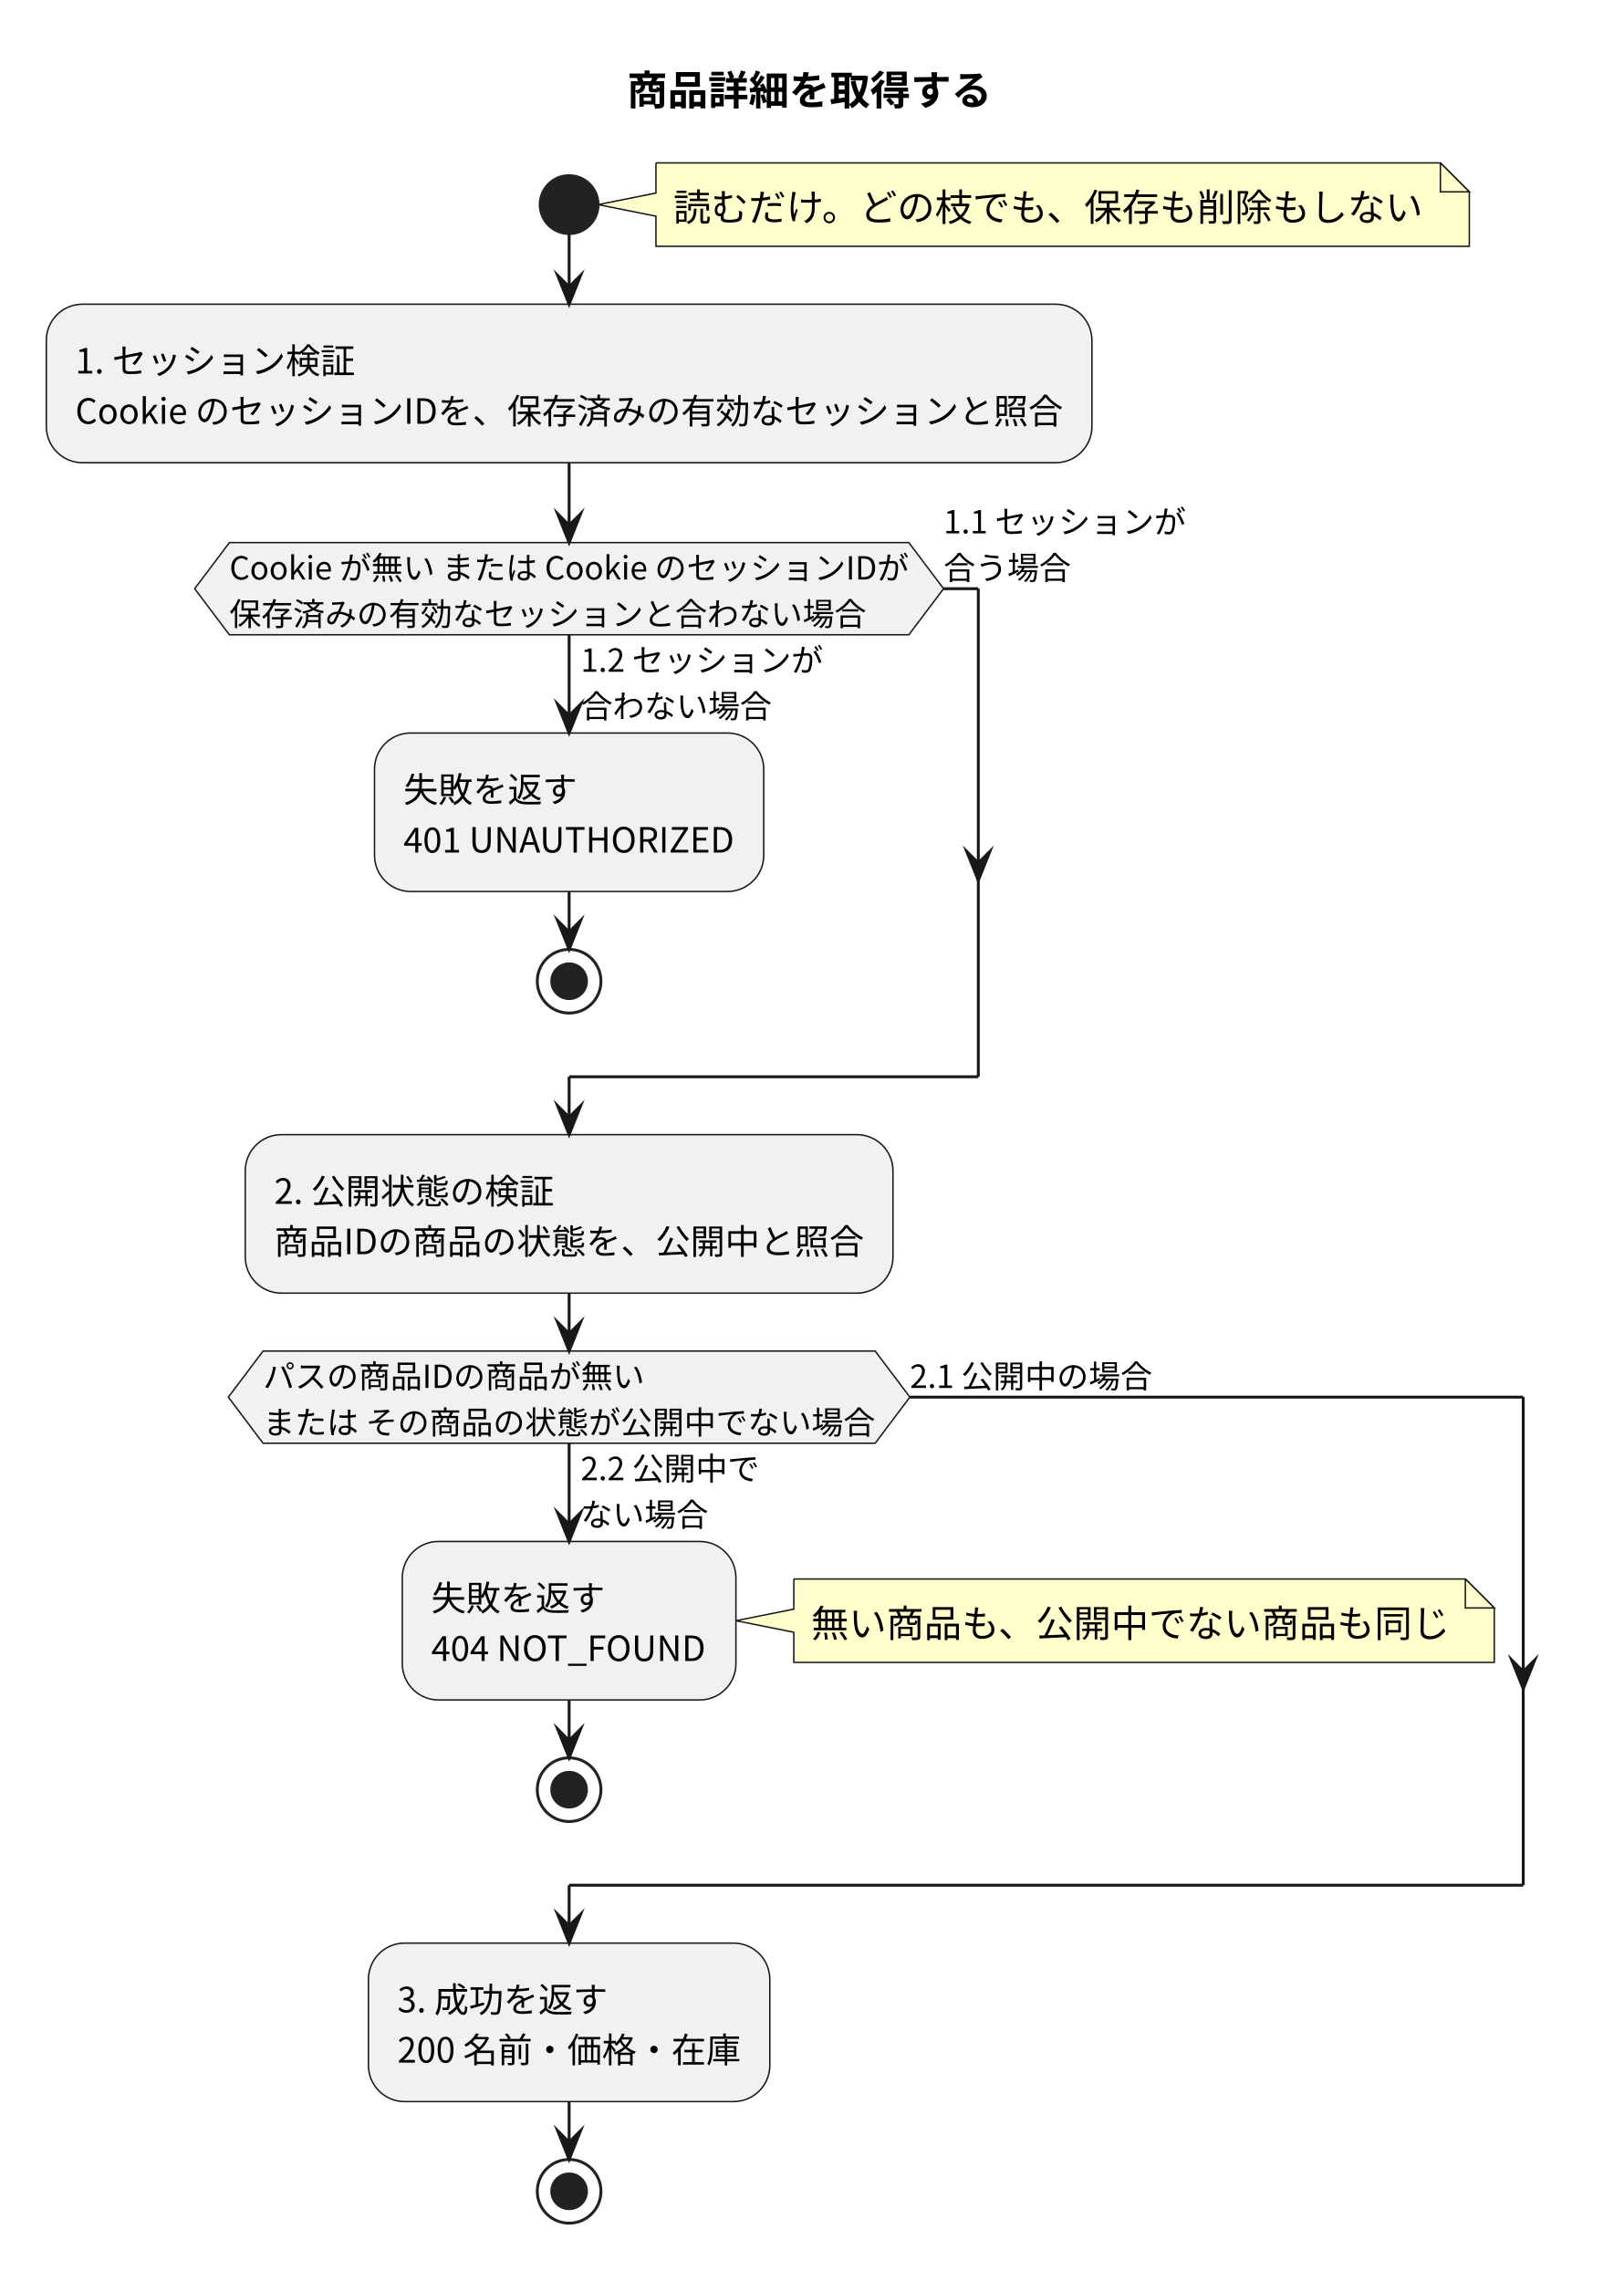
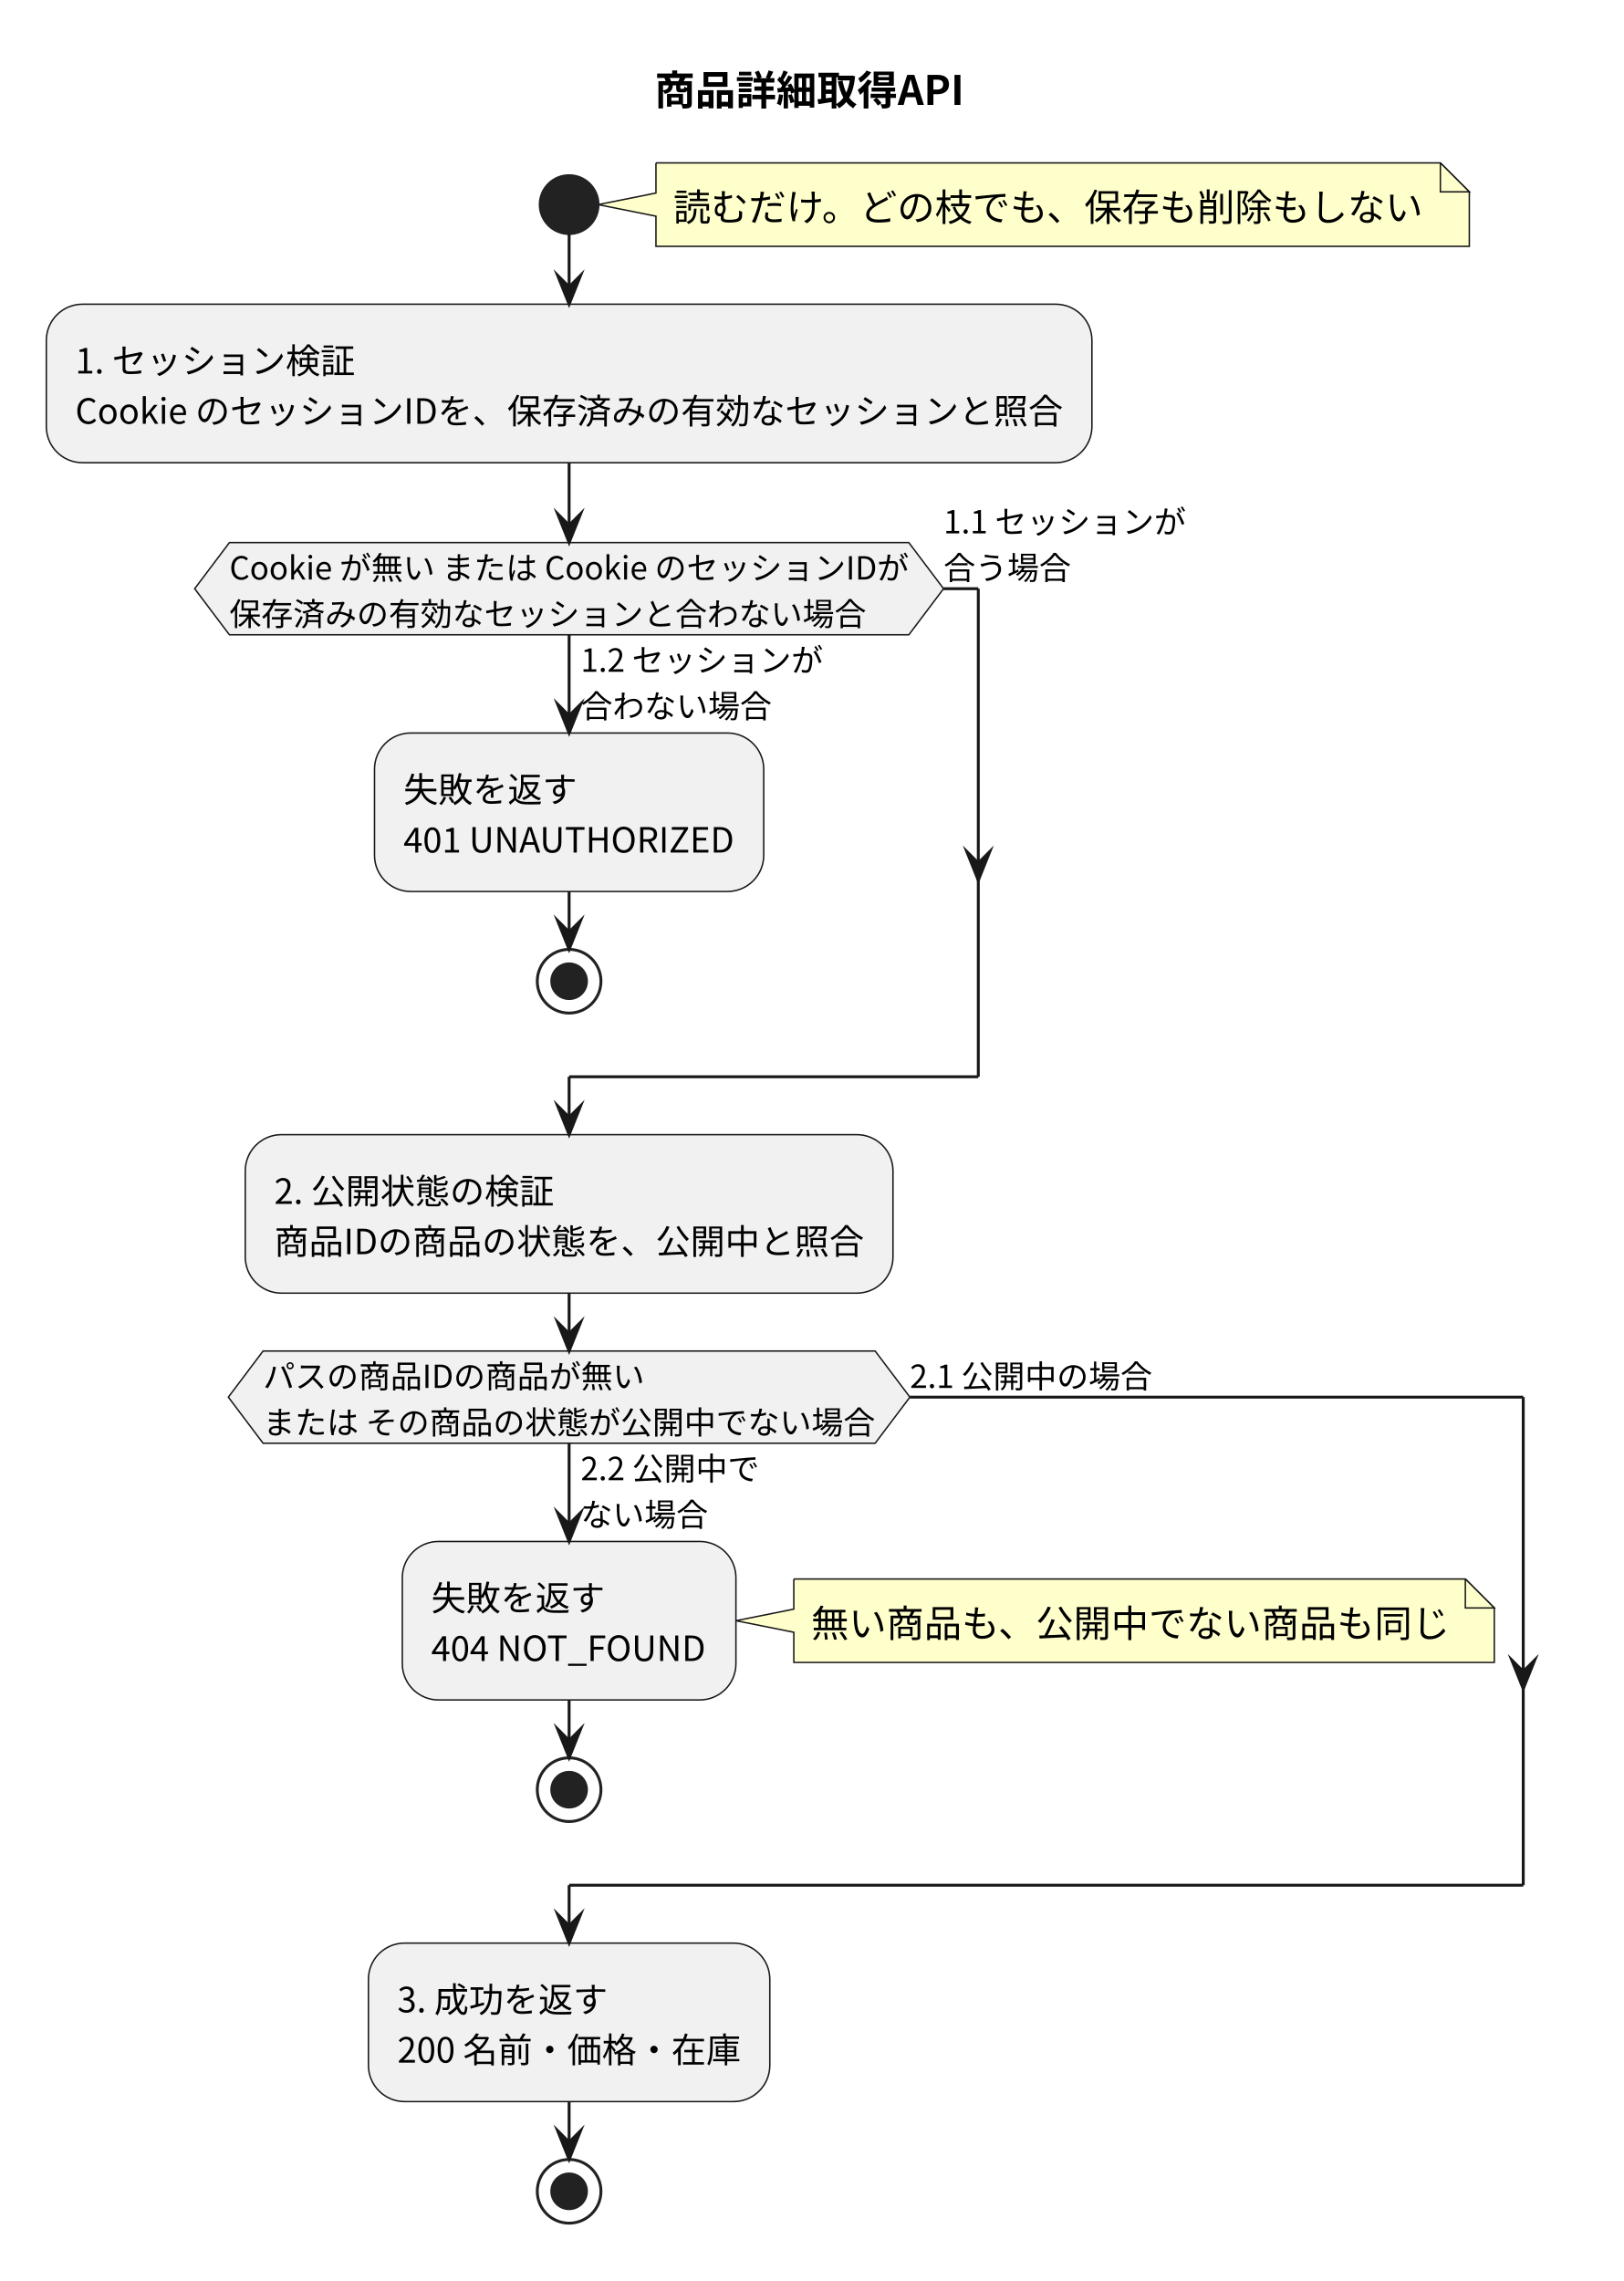
<svg xmlns="http://www.w3.org/2000/svg" version="1.1" data-diagram-type="ACTIVITY" style="width:561px;height:788px;background:#FFFFFF;" width="561px" height="788px" viewBox="0 0 561 788" zoomAndPan="magnify" preserveAspectRatio="none" contentStyleType="text/css">
  <defs />
  <g font-family="sans-serif" lengthAdjust="spacing">
    <g class="title" data-source-line="8">
-       <text x="216.623" y="36.24" fill="#000" font-size="14" textLength="125.999" font-weight="700" font-family="'Noto Sans CJK JP'">商品詳細を取得する</text>
+       <text x="226.157" y="36.24" fill="#000" font-size="14" textLength="106.932" font-weight="700" font-family="'Noto Sans CJK JP'">商品詳細取得API</text>
    </g>
    <path d="M226.617,56.272 L226.617,66.684 L206.617,70.684 L226.617,74.684 L226.617,85.096 A0,0 0 0 0 226.617,85.096 L507.618,85.096 A0,0 0 0 0 507.618,85.096 L507.618,66.272 L497.618,56.272 L226.617,56.272 A0,0 0 0 0 226.617,56.272" style="stroke:#181818;stroke-width:0.5;" fill="#FFC" />
    <path d="M497.618,56.272 L497.618,66.272 L507.618,66.272 L497.618,56.272" style="stroke:#181818;stroke-width:0.5;" fill="#FFC" />
    <text x="232.617" y="76.352" fill="#000" font-size="13" textLength="260" font-family="'Noto Sans CJK JP'">読むだけ。どの枝でも、保存も削除もしない</text>
    <ellipse cx="196.617" cy="70.684" rx="10" ry="10" fill="#222" style="stroke:#222;stroke-width:1;" />
    <rect x="16" y="105.096" width="361.235" height="54.752" fill="#F1F1F1" style="stroke:#181818;stroke-width:0.5;" rx="12.5" ry="12.5" />
    <text x="26" y="129.016" fill="#000" font-size="12" textLength="96.685" font-family="'Noto Sans CJK JP'">1. セッション検証</text>
    <text x="26" y="146.392" fill="#000" font-size="12" textLength="341.235" font-family="'Noto Sans CJK JP'">Cookie のセッションIDを、保存済みの有効なセッションと照合</text>
    <rect x="129.383" y="253.228" width="134.469" height="54.752" fill="#F1F1F1" style="stroke:#181818;stroke-width:0.5;" rx="12.5" ry="12.5" />
    <text x="139.383" y="277.148" fill="#000" font-size="12" textLength="60" font-family="'Noto Sans CJK JP'">失敗を返す</text>
    <text x="139.383" y="294.524" fill="#000" font-size="12" textLength="114.469" font-family="'Noto Sans CJK JP'">401 UNAUTHORIZED</text>
    <ellipse cx="196.617" cy="338.98" rx="11" ry="11" fill="none" style="stroke:#222;stroke-width:1;" />
    <ellipse cx="196.617" cy="338.98" rx="6" ry="6" fill="#222" style="stroke:#222;stroke-width:1;" />
    <polygon points="79.254,187.444,313.981,187.444,325.981,203.372,313.981,219.3,79.254,219.3,67.254,203.372,79.254,187.444" fill="#F1F1F1" style="stroke:#181818;stroke-width:0.5;stroke-linejoin:miter;stroke-miterlimit:10;" />
    <text x="200.617" y="232.06" fill="#000" font-size="11" textLength="83.731" font-family="'Noto Sans CJK JP'">1.2 セッションが</text>
    <text x="200.617" y="247.988" fill="#000" font-size="11" textLength="66" font-family="'Noto Sans CJK JP'">合わない場合</text>
    <text x="79.254" y="200.204" fill="#000" font-size="11" textLength="234.727" font-family="'Noto Sans CJK JP'">Cookie が無い または Cookie のセッションIDが</text>
    <text x="79.254" y="216.132" fill="#000" font-size="11" textLength="219.998" font-family="'Noto Sans CJK JP'">保存済みの有効なセッションと合わない場合</text>
    <text x="325.981" y="184.276" fill="#000" font-size="11" textLength="83.731" font-family="'Noto Sans CJK JP'">1.1 セッションが</text>
    <text x="325.981" y="200.204" fill="#000" font-size="11" textLength="44" font-family="'Noto Sans CJK JP'">合う場合</text>
    <rect x="84.731" y="391.98" width="223.774" height="54.752" fill="#F1F1F1" style="stroke:#181818;stroke-width:0.5;" rx="12.5" ry="12.5" />
    <text x="94.731" y="415.9" fill="#000" font-size="12" textLength="96.685" font-family="'Noto Sans CJK JP'">2. 公開状態の検証</text>
    <text x="94.731" y="433.276" fill="#000" font-size="12" textLength="203.774" font-family="'Noto Sans CJK JP'">商品IDの商品の状態を、公開中と照合</text>
    <path d="M274.246,545.48 L274.246,555.892 L254.246,559.892 L274.246,563.892 L274.246,574.304 A0,0 0 0 0 274.246,574.304 L516.246,574.304 A0,0 0 0 0 516.246,574.304 L516.246,555.48 L506.246,545.48 L274.246,545.48 A0,0 0 0 0 274.246,545.48" style="stroke:#181818;stroke-width:0.5;" fill="#FFC" />
    <path d="M506.246,545.48 L506.246,555.48 L516.246,555.48 L506.246,545.48" style="stroke:#181818;stroke-width:0.5;" fill="#FFC" />
    <text x="280.246" y="565.56" fill="#000" font-size="13" textLength="221" font-family="'Noto Sans CJK JP'">無い商品も、公開中でない商品も同じ</text>
    <rect x="138.989" y="532.516" width="115.257" height="54.752" fill="#F1F1F1" style="stroke:#181818;stroke-width:0.5;" rx="12.5" ry="12.5" />
    <text x="148.989" y="556.436" fill="#000" font-size="12" textLength="60" font-family="'Noto Sans CJK JP'">失敗を返す</text>
    <text x="148.989" y="573.812" fill="#000" font-size="12" textLength="95.257" font-family="'Noto Sans CJK JP'">404 NOT_FOUND</text>
    <ellipse cx="196.617" cy="618.268" rx="11" ry="11" fill="none" style="stroke:#222;stroke-width:1;" />
    <ellipse cx="196.617" cy="618.268" rx="6" ry="6" fill="#222" style="stroke:#222;stroke-width:1;" />
    <polygon points="90.886,466.732,302.349,466.732,314.349,482.66,302.349,498.588,90.886,498.588,78.886,482.66,90.886,466.732" fill="#F1F1F1" style="stroke:#181818;stroke-width:0.5;stroke-linejoin:miter;stroke-miterlimit:10;" />
    <text x="200.617" y="511.348" fill="#000" font-size="11" textLength="61.732" font-family="'Noto Sans CJK JP'">2.2 公開中で</text>
    <text x="200.617" y="527.276" fill="#000" font-size="11" textLength="44" font-family="'Noto Sans CJK JP'">ない場合</text>
    <text x="90.886" y="479.492" fill="#000" font-size="11" textLength="131.79" font-family="'Noto Sans CJK JP'">パスの商品IDの商品が無い</text>
    <text x="90.886" y="495.42" fill="#000" font-size="11" textLength="211.463" font-family="'Noto Sans CJK JP'">または その商品の状態が公開中でない場合</text>
    <text x="314.349" y="479.492" fill="#000" font-size="11" textLength="83.731" font-family="'Noto Sans CJK JP'">2.1 公開中の場合</text>
    <rect x="127.283" y="671.268" width="138.669" height="54.752" fill="#F1F1F1" style="stroke:#181818;stroke-width:0.5;" rx="12.5" ry="12.5" />
    <text x="137.283" y="695.188" fill="#000" font-size="12" textLength="72.685" font-family="'Noto Sans CJK JP'">3. 成功を返す</text>
    <text x="137.283" y="712.564" fill="#000" font-size="12" textLength="118.669" font-family="'Noto Sans CJK JP'">200 名前・価格・在庫</text>
    <ellipse cx="196.617" cy="757.02" rx="11" ry="11" fill="none" style="stroke:#222;stroke-width:1;" />
    <ellipse cx="196.617" cy="757.02" rx="6" ry="6" fill="#222" style="stroke:#222;stroke-width:1;" />
    <line x1="196.617" y1="80.684" x2="196.617" y2="105.096" style="stroke:#181818;stroke-width:1;" />
    <polygon points="192.617,95.096,196.617,105.096,200.617,95.096,196.617,99.096" fill="#181818" style="stroke:#181818;stroke-width:1;stroke-linejoin:miter;stroke-miterlimit:10;" />
    <line x1="196.617" y1="307.98" x2="196.617" y2="327.98" style="stroke:#181818;stroke-width:1;" />
    <polygon points="192.617,317.98,196.617,327.98,200.617,317.98,196.617,321.98" fill="#181818" style="stroke:#181818;stroke-width:1;stroke-linejoin:miter;stroke-miterlimit:10;" />
    <line x1="196.617" y1="219.3" x2="196.617" y2="253.228" style="stroke:#181818;stroke-width:1;" />
    <polygon points="192.617,243.228,196.617,253.228,200.617,243.228,196.617,247.228" fill="#181818" style="stroke:#181818;stroke-width:1;stroke-linejoin:miter;stroke-miterlimit:10;" />
    <line x1="325.981" y1="203.372" x2="337.981" y2="203.372" style="stroke:#181818;stroke-width:1;" />
    <polygon points="333.981,294.14,337.981,304.14,341.981,294.14,337.981,298.14" fill="#181818" style="stroke:#181818;stroke-width:1;stroke-linejoin:miter;stroke-miterlimit:10;" />
    <line x1="337.981" y1="203.372" x2="337.981" y2="371.98" style="stroke:#181818;stroke-width:1;" />
    <line x1="337.981" y1="371.98" x2="196.617" y2="371.98" style="stroke:#181818;stroke-width:1;" />
    <line x1="196.617" y1="371.98" x2="196.617" y2="391.98" style="stroke:#181818;stroke-width:1;" />
    <polygon points="192.617,381.98,196.617,391.98,200.617,381.98,196.617,385.98" fill="#181818" style="stroke:#181818;stroke-width:1;stroke-linejoin:miter;stroke-miterlimit:10;" />
    <line x1="196.617" y1="159.848" x2="196.617" y2="187.444" style="stroke:#181818;stroke-width:1;" />
    <polygon points="192.617,177.444,196.617,187.444,200.617,177.444,196.617,181.444" fill="#181818" style="stroke:#181818;stroke-width:1;stroke-linejoin:miter;stroke-miterlimit:10;" />
    <line x1="196.617" y1="587.268" x2="196.617" y2="607.268" style="stroke:#181818;stroke-width:1;" />
    <polygon points="192.617,597.268,196.617,607.268,200.617,597.268,196.617,601.268" fill="#181818" style="stroke:#181818;stroke-width:1;stroke-linejoin:miter;stroke-miterlimit:10;" />
    <line x1="196.617" y1="498.588" x2="196.617" y2="532.516" style="stroke:#181818;stroke-width:1;" />
    <polygon points="192.617,522.516,196.617,532.516,200.617,522.516,196.617,526.516" fill="#181818" style="stroke:#181818;stroke-width:1;stroke-linejoin:miter;stroke-miterlimit:10;" />
    <line x1="314.349" y1="482.66" x2="526.246" y2="482.66" style="stroke:#181818;stroke-width:1;" />
    <polygon points="522.246,573.428,526.246,583.428,530.246,573.428,526.246,577.428" fill="#181818" style="stroke:#181818;stroke-width:1;stroke-linejoin:miter;stroke-miterlimit:10;" />
    <line x1="526.246" y1="482.66" x2="526.246" y2="651.268" style="stroke:#181818;stroke-width:1;" />
    <line x1="526.246" y1="651.268" x2="196.617" y2="651.268" style="stroke:#181818;stroke-width:1;" />
    <line x1="196.617" y1="651.268" x2="196.617" y2="671.268" style="stroke:#181818;stroke-width:1;" />
    <polygon points="192.617,661.268,196.617,671.268,200.617,661.268,196.617,665.268" fill="#181818" style="stroke:#181818;stroke-width:1;stroke-linejoin:miter;stroke-miterlimit:10;" />
    <line x1="196.617" y1="446.732" x2="196.617" y2="466.732" style="stroke:#181818;stroke-width:1;" />
    <polygon points="192.617,456.732,196.617,466.732,200.617,456.732,196.617,460.732" fill="#181818" style="stroke:#181818;stroke-width:1;stroke-linejoin:miter;stroke-miterlimit:10;" />
    <line x1="196.617" y1="726.02" x2="196.617" y2="746.02" style="stroke:#181818;stroke-width:1;" />
    <polygon points="192.617,736.02,196.617,746.02,200.617,736.02,196.617,740.02" fill="#181818" style="stroke:#181818;stroke-width:1;stroke-linejoin:miter;stroke-miterlimit:10;" />
  </g>
</svg>
